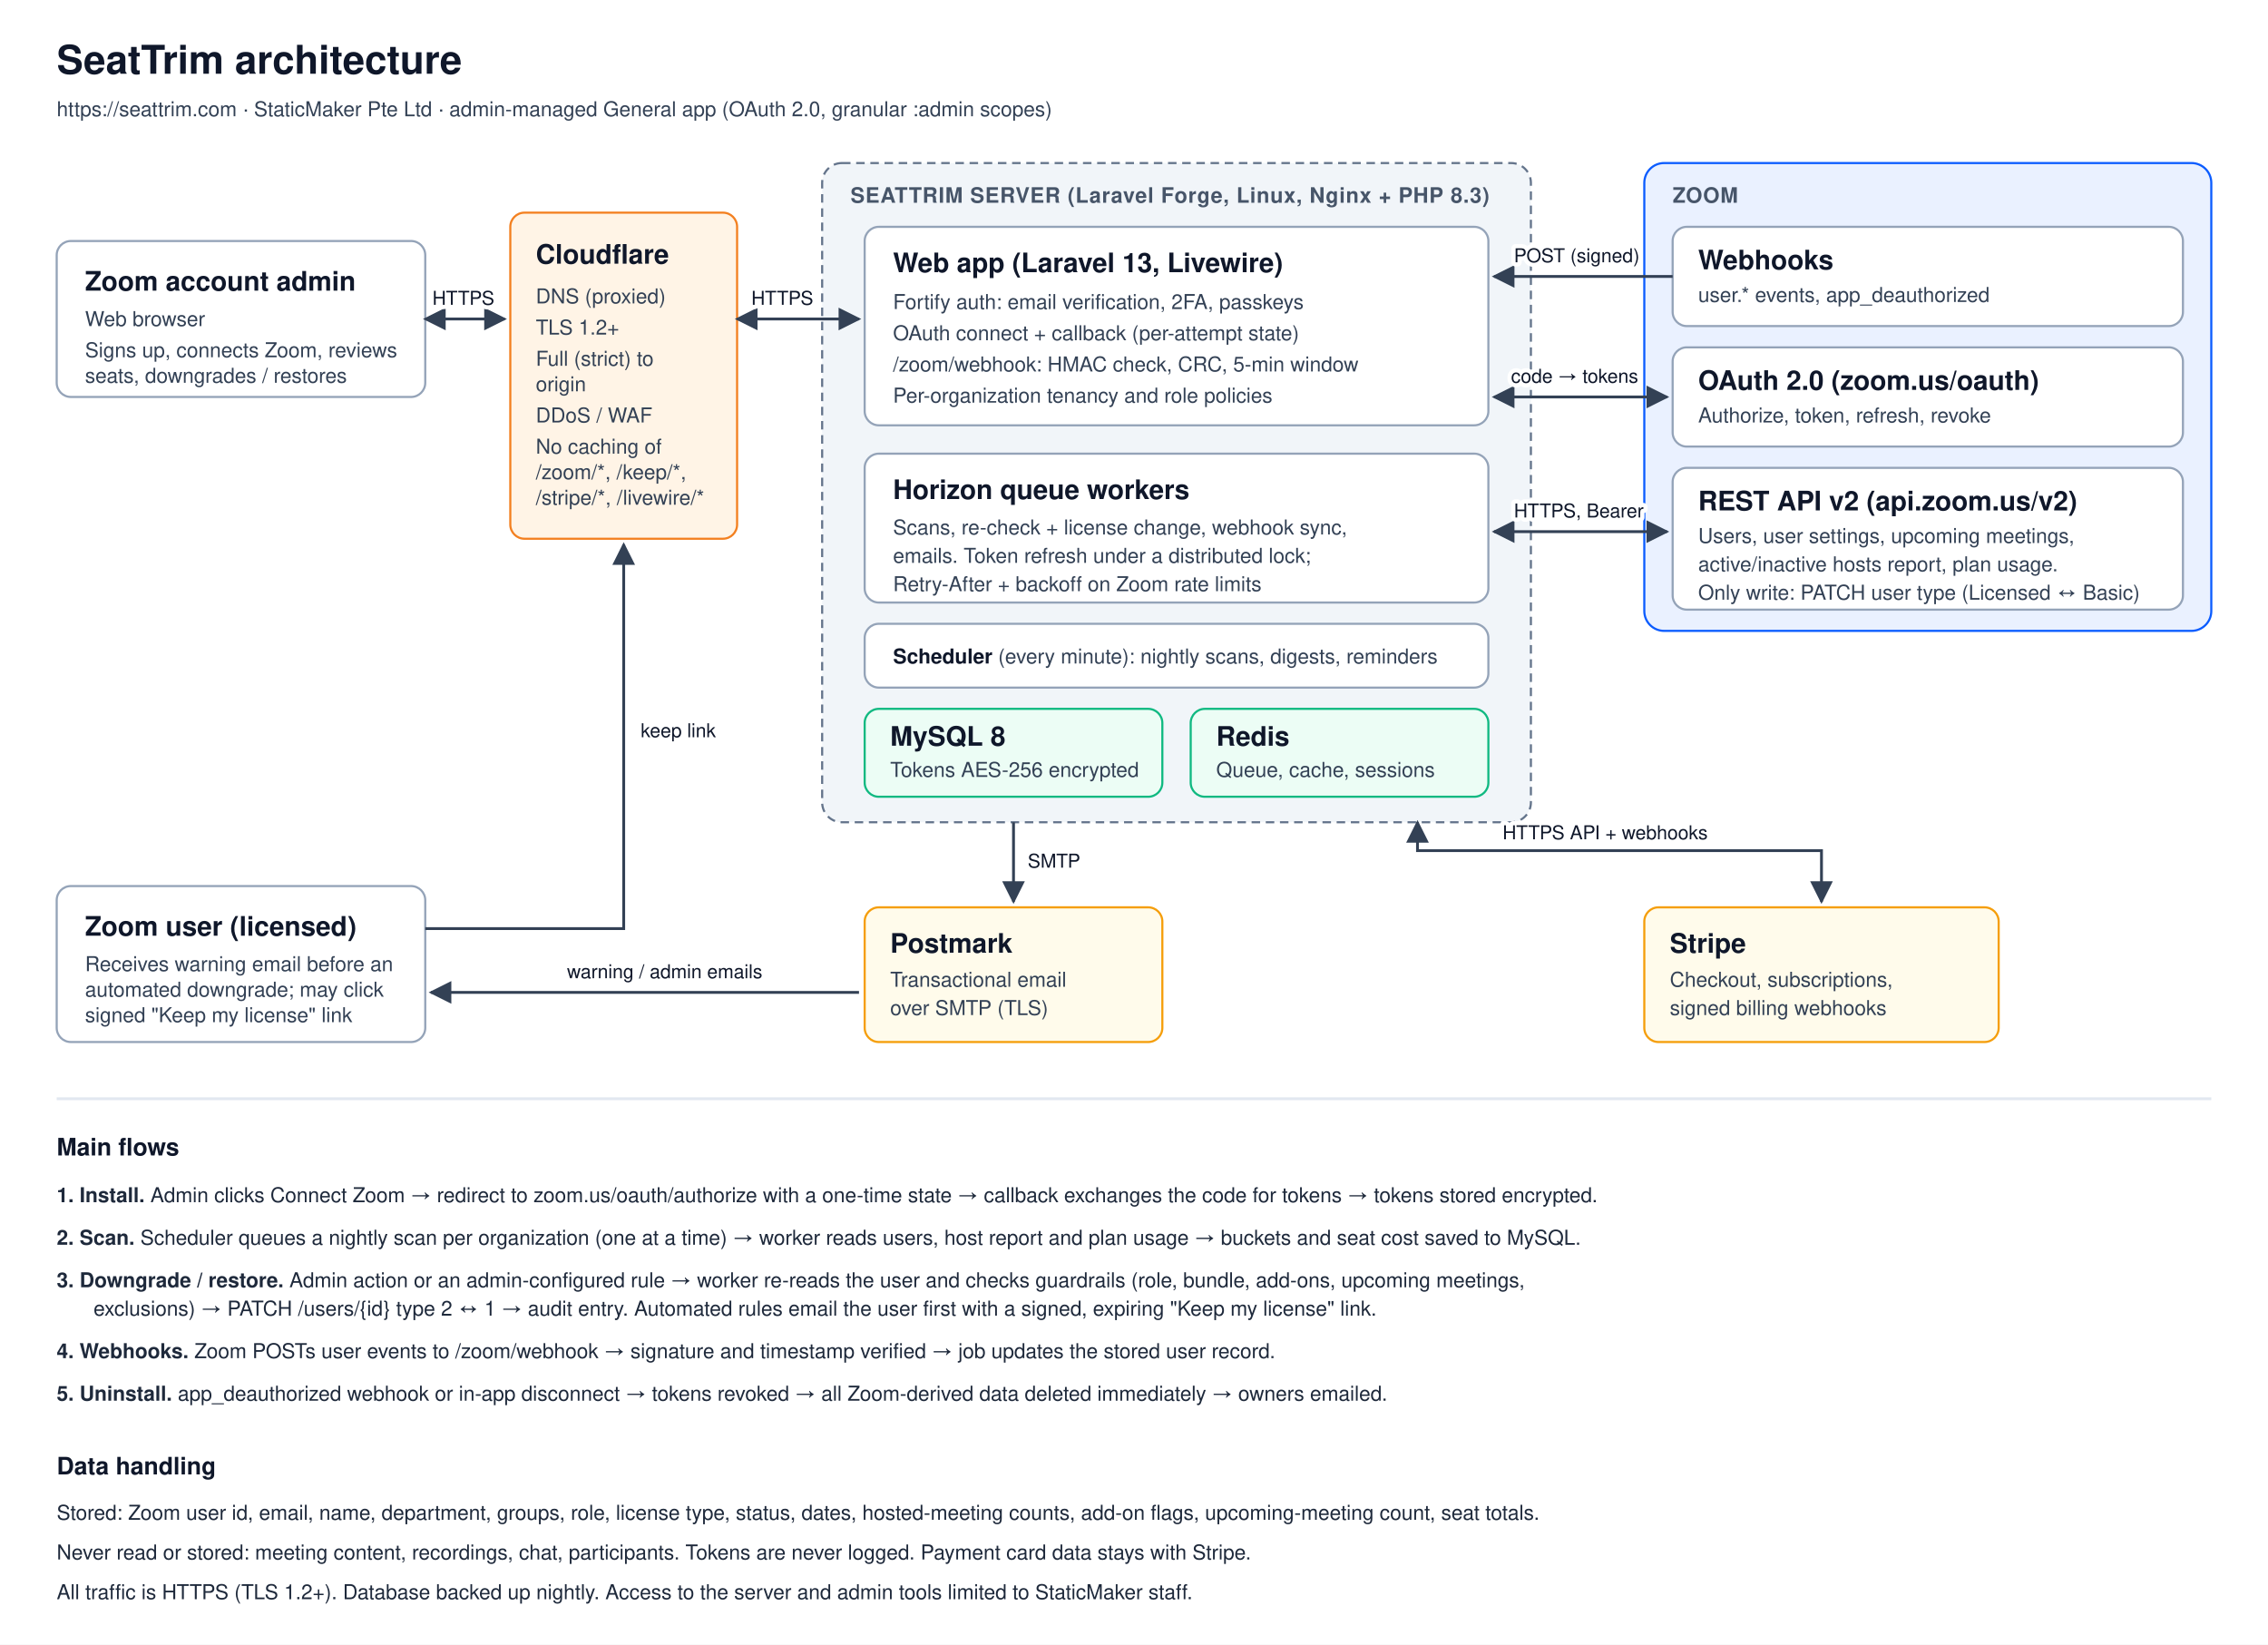
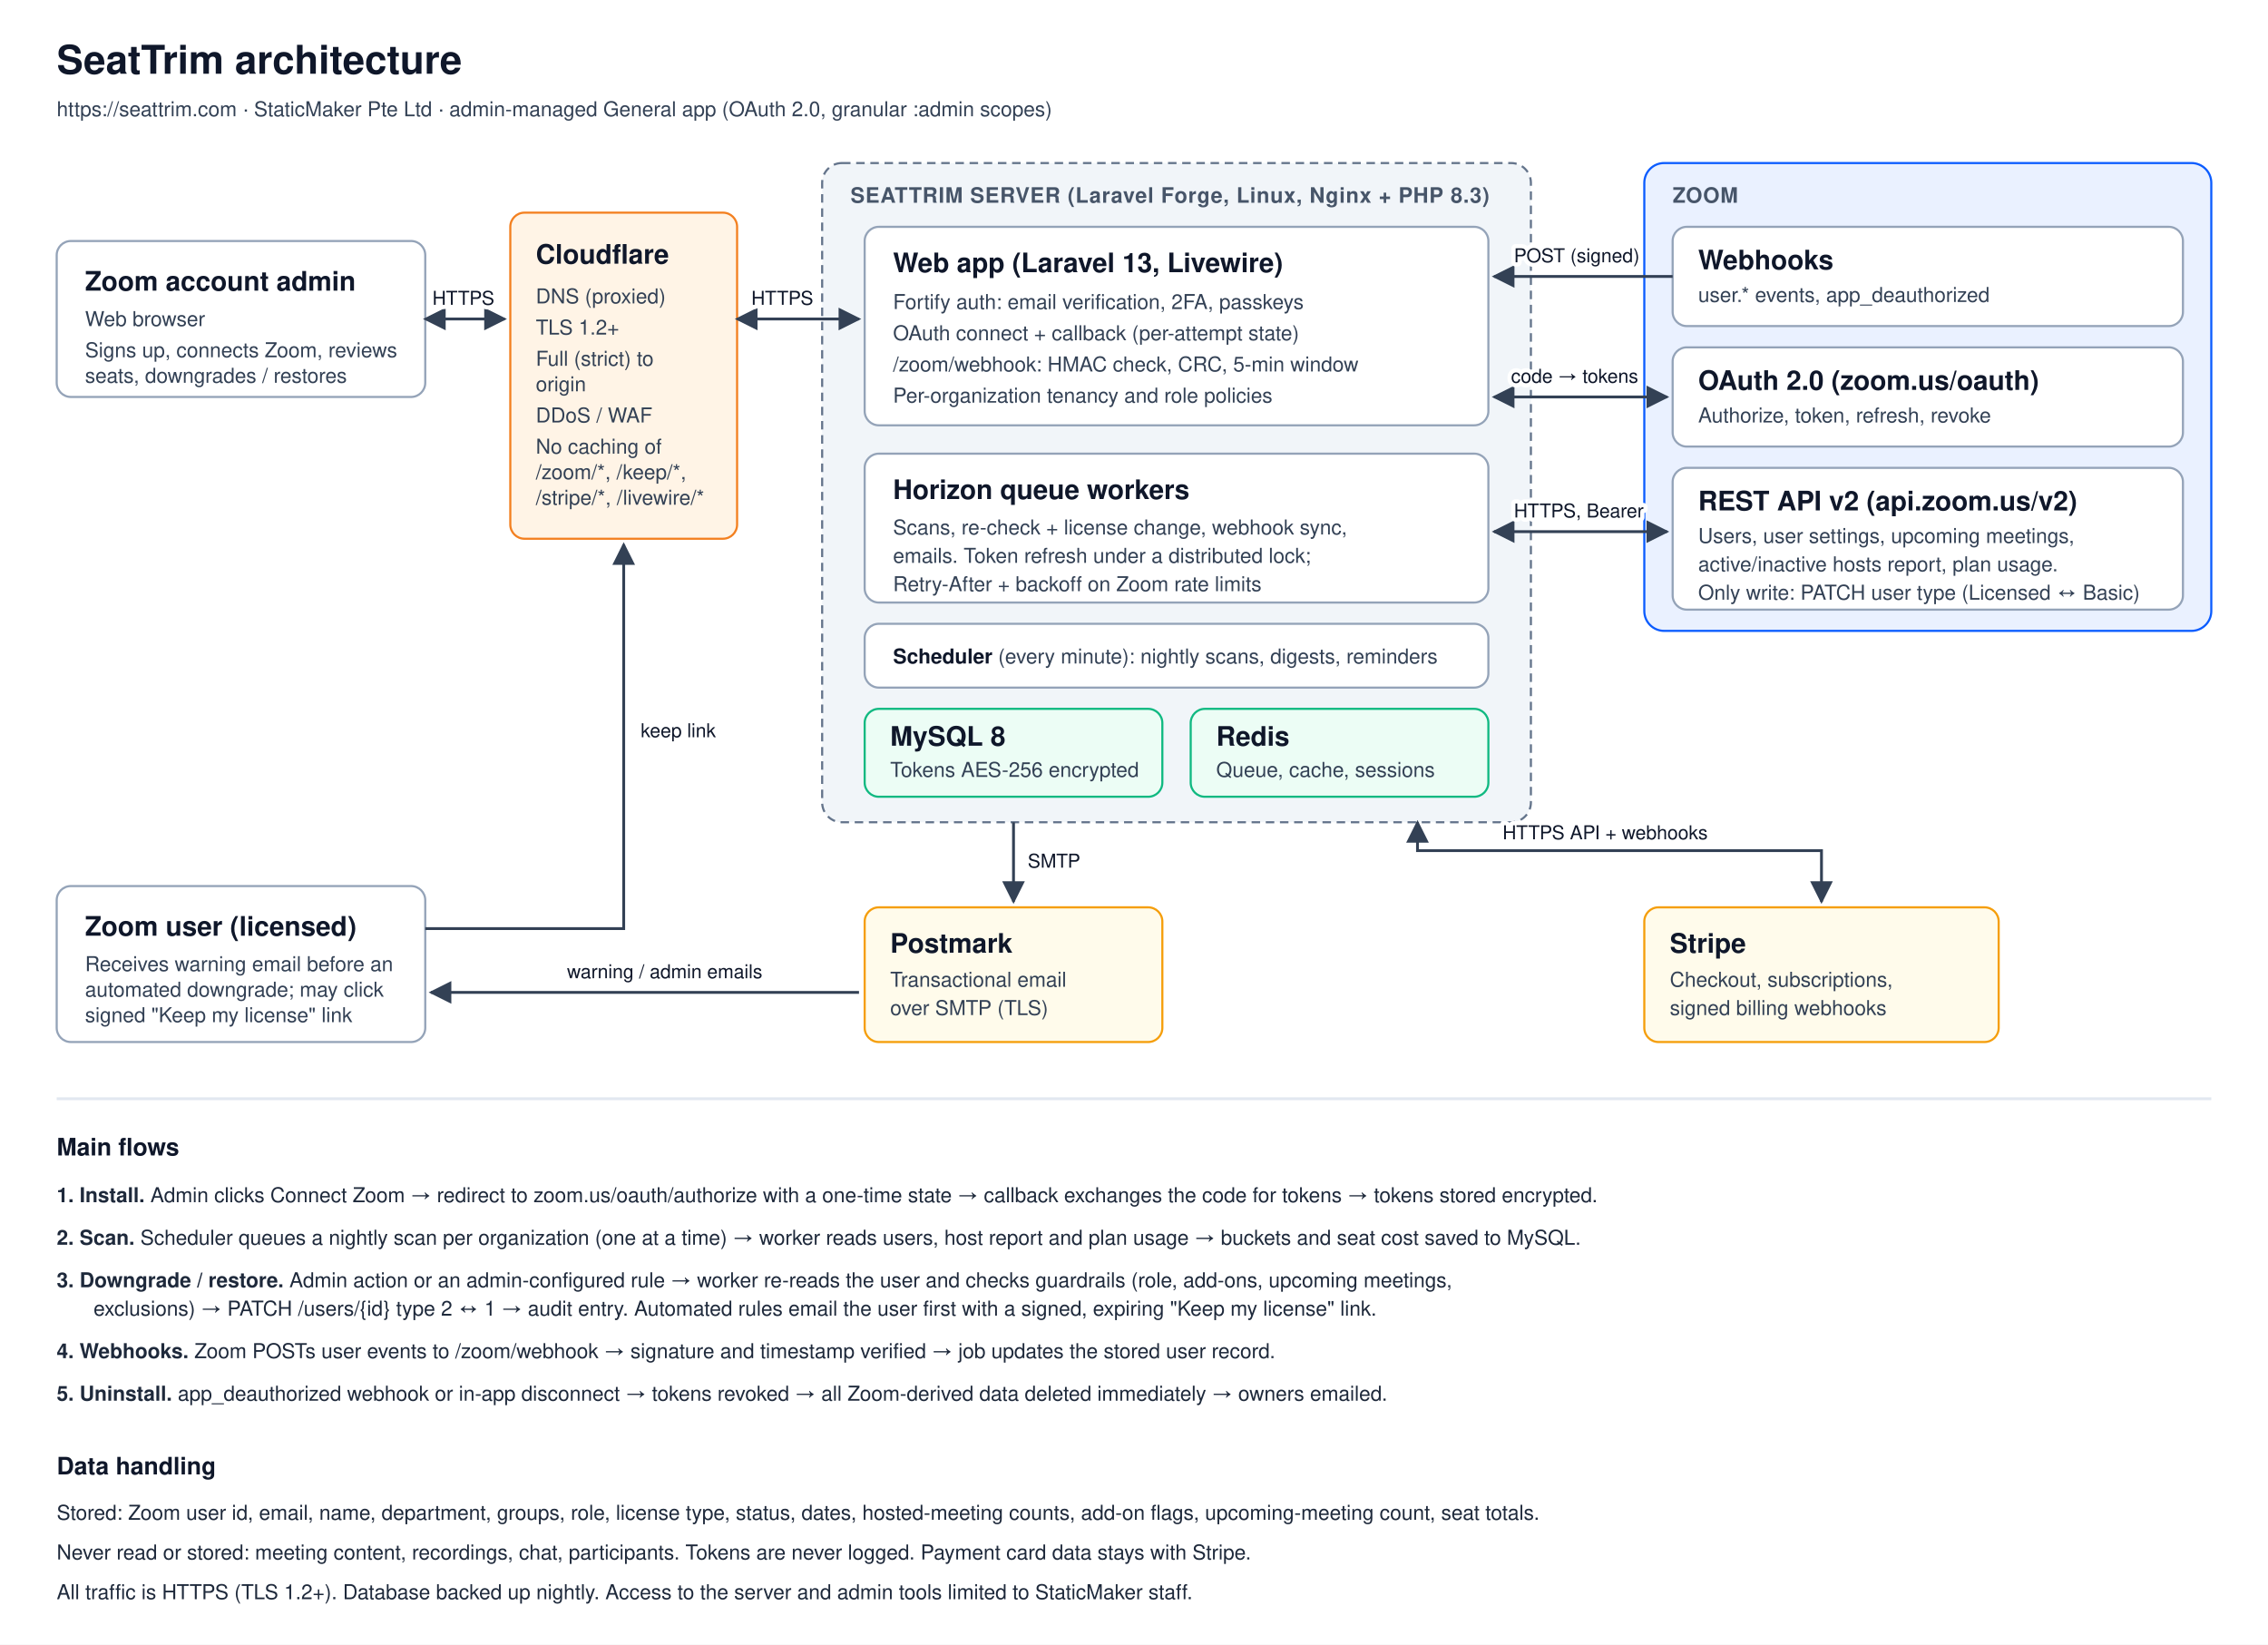
<svg xmlns="http://www.w3.org/2000/svg" width="1600" height="1160" viewBox="0 0 1600 1160" font-family="Helvetica, Arial, sans-serif">
  <defs>
    <marker id="a" viewBox="0 0 10 10" refX="9" refY="5" markerWidth="8" markerHeight="8" orient="auto-start-reverse">
      <path d="M0,0 L10,5 L0,10 z" fill="#334155" />
    </marker>
    <style>
      .t{font-size:19px;font-weight:700;fill:#0f172a}
      .s{font-size:14.5px;fill:#334155}
      .g{font-size:15px;font-weight:700;fill:#475569;letter-spacing:.5px}
      .l{font-size:13.5px;fill:#0f172a;paint-order:stroke;stroke:#fff;stroke-width:6px;stroke-linejoin:round}
      .ln{stroke:#334155;stroke-width:2;fill:none;marker-end:url(#a)}
      .bi{marker-start:url(#a)}
      .box{fill:#fff;stroke:#94a3b8;stroke-width:1.5}
      .h{font-size:17px;font-weight:700;fill:#0f172a}
      .f{font-size:14.5px;fill:#1e293b}
    </style>
  </defs>
  <rect width="1600" height="1160" fill="#fff" />
  <text x="40" y="52" font-size="28" font-weight="700" fill="#0f172a">SeatTrim architecture</text>
  <text x="40" y="82" class="s">https://seattrim.com · StaticMaker Pte Ltd · admin-managed General app (OAuth 2.0, granular :admin scopes)</text>
  <rect x="40" y="170" width="260" height="110" rx="10" class="box" />
  <text x="60" y="205" class="t">Zoom account admin</text>
  <text x="60" y="230" class="s">Web browser</text>
  <text x="60" y="252" class="s">Signs up, connects Zoom, reviews</text>
  <text x="60" y="270" class="s">seats, downgrades / restores</text>
  <rect x="40" y="625" width="260" height="110" rx="10" class="box" />
  <text x="60" y="660" class="t">Zoom user (licensed)</text>
  <text x="60" y="685" class="s">Receives warning email before an</text>
  <text x="60" y="703" class="s">automated downgrade; may click</text>
  <text x="60" y="721" class="s">signed "Keep my license" link</text>
  <rect x="360" y="150" width="160" height="230" rx="10" fill="#fff4e6" stroke="#f38020" stroke-width="1.5" />
  <text x="378" y="186" class="t">Cloudflare</text>
  <text x="378" y="214" class="s">DNS (proxied)</text>
  <text x="378" y="236" class="s">TLS 1.2+</text>
  <text x="378" y="258" class="s">Full (strict) to</text>
  <text x="378" y="276" class="s">origin</text>
  <text x="378" y="298" class="s">DDoS / WAF</text>
  <text x="378" y="320" class="s">No caching of</text>
  <text x="378" y="338" class="s">/zoom/*, /keep/*,</text>
  <text x="378" y="356" class="s">/stripe/*, /livewire/*</text>
  <rect x="580" y="115" width="500" height="465" rx="14" fill="#f1f5f9" stroke="#64748b" stroke-width="1.5" stroke-dasharray="6 4" />
  <text x="600" y="143" class="g">SEATTRIM SERVER (Laravel Forge, Linux, Nginx + PHP 8.3)</text>
  <rect x="610" y="160" width="440" height="140" rx="10" class="box" />
  <text x="630" y="192" class="t">Web app (Laravel 13, Livewire)</text>
  <text x="630" y="218" class="s">Fortify auth: email verification, 2FA, passkeys</text>
  <text x="630" y="240" class="s">OAuth connect + callback (per-attempt state)</text>
  <text x="630" y="262" class="s">/zoom/webhook: HMAC check, CRC, 5-min window</text>
  <text x="630" y="284" class="s">Per-organization tenancy and role policies</text>
  <rect x="610" y="320" width="440" height="105" rx="10" class="box" />
  <text x="630" y="352" class="t">Horizon queue workers</text>
  <text x="630" y="377" class="s">Scans, re-check + license change, webhook sync,</text>
  <text x="630" y="397" class="s">emails. Token refresh under a distributed lock;</text>
  <text x="630" y="417" class="s">Retry-After + backoff on Zoom rate limits</text>
  <rect x="610" y="440" width="440" height="45" rx="10" class="box" />
  <text x="630" y="468" class="s">
    <tspan font-weight="700" fill="#0f172a">Scheduler</tspan> (every minute): nightly scans, digests, reminders</text>
  <rect x="610" y="500" width="210" height="62" rx="10" fill="#ecfdf5" stroke="#10b981" stroke-width="1.5" />
  <text x="628" y="526" class="t">MySQL 8</text>
  <text x="628" y="548" class="s">Tokens AES-256 encrypted</text>
  <rect x="840" y="500" width="210" height="62" rx="10" fill="#ecfdf5" stroke="#10b981" stroke-width="1.5" />
  <text x="858" y="526" class="t">Redis</text>
  <text x="858" y="548" class="s">Queue, cache, sessions</text>
  <rect x="1160" y="115" width="400" height="330" rx="14" fill="#eaf1ff" stroke="#0b5cff" stroke-width="1.5" />
  <text x="1180" y="143" class="g" fill="#0b5cff">ZOOM</text>
  <rect x="1180" y="160" width="360" height="70" rx="10" class="box" />
  <text x="1198" y="190" class="t">Webhooks</text>
  <text x="1198" y="213" class="s">user.* events, app_deauthorized</text>
  <rect x="1180" y="245" width="360" height="70" rx="10" class="box" />
  <text x="1198" y="275" class="t">OAuth 2.0 (zoom.us/oauth)</text>
  <text x="1198" y="298" class="s">Authorize, token, refresh, revoke</text>
  <rect x="1180" y="330" width="360" height="100" rx="10" class="box" />
  <text x="1198" y="360" class="t">REST API v2 (api.zoom.us/v2)</text>
  <text x="1198" y="383" class="s">Users, user settings, upcoming meetings,</text>
  <text x="1198" y="403" class="s">active/inactive hosts report, plan usage.</text>
  <text x="1198" y="423" class="s">Only write: PATCH user type (Licensed ↔ Basic)</text>
  <rect x="610" y="640" width="210" height="95" rx="10" fill="#fffbeb" stroke="#f59e0b" stroke-width="1.5" />
  <text x="628" y="672" class="t">Postmark</text>
  <text x="628" y="696" class="s">Transactional email</text>
  <text x="628" y="716" class="s">over SMTP (TLS)</text>
  <rect x="1160" y="640" width="250" height="95" rx="10" fill="#fffbeb" stroke="#f59e0b" stroke-width="1.5" />
  <text x="1178" y="672" class="t">Stripe</text>
  <text x="1178" y="696" class="s">Checkout, subscriptions,</text>
  <text x="1178" y="716" class="s">signed billing webhooks</text>
  <path d="M300 225 H356" class="ln bi" />
  <text x="305" y="215" class="l">HTTPS</text>
  <path d="M520 225 H606" class="ln bi" />
  <text x="530" y="215" class="l">HTTPS</text>
  <path d="M1180 195 H1054" class="ln" />
  <text x="1068" y="185" class="l">POST (signed)</text>
  <path d="M1054 280 H1176" class="ln bi" />
  <text x="1066" y="270" class="l">code → tokens</text>
  <path d="M1054 375 H1176" class="ln bi" />
  <text x="1068" y="365" class="l">HTTPS, Bearer</text>
  <path d="M715 580 V636" class="ln" />
  <text x="725" y="612" class="l">SMTP</text>
  <path d="M606 700 H304" class="ln" />
  <text x="400" y="690" class="l">warning / admin emails</text>
  <path d="M300 655 H440 V384" class="ln" />
  <text x="452" y="520" class="l">keep link</text>
  <path d="M1000 580 V600 H1285 V636" class="ln bi" />
  <text x="1060" y="592" class="l">HTTPS API + webhooks</text>
  <line x1="40" y1="775" x2="1560" y2="775" stroke="#e2e8f0" stroke-width="2" />
  <text x="40" y="815" class="h">Main flows</text>
  <text x="40" y="848" class="f">
    <tspan font-weight="700">1. Install.</tspan> Admin clicks Connect Zoom → redirect to zoom.us/oauth/authorize with a one-time state → callback exchanges the code for tokens → tokens stored encrypted.</text>
  <text x="40" y="878" class="f">
    <tspan font-weight="700">2. Scan.</tspan> Scheduler queues a nightly scan per organization (one at a time) → worker reads users, host report and plan usage → buckets and seat cost saved to MySQL.</text>
  <text x="40" y="908" class="f">
-     <tspan font-weight="700">3. Downgrade / restore.</tspan> Admin action or an admin-configured rule → worker re-reads the user and checks guardrails (role, bundle, add-ons, upcoming meetings,</text>
+     <tspan font-weight="700">3. Downgrade / restore.</tspan> Admin action or an admin-configured rule → worker re-reads the user and checks guardrails (role, add-ons, upcoming meetings,</text>
  <text x="66" y="928" class="f">exclusions) → PATCH /users/{id} type 2 ↔ 1 → audit entry. Automated rules email the user first with a signed, expiring "Keep my license" link.</text>
  <text x="40" y="958" class="f">
    <tspan font-weight="700">4. Webhooks.</tspan> Zoom POSTs user events to /zoom/webhook → signature and timestamp verified → job updates the stored user record.</text>
  <text x="40" y="988" class="f">
    <tspan font-weight="700">5. Uninstall.</tspan> app_deauthorized webhook or in-app disconnect → tokens revoked → all Zoom-derived data deleted immediately → owners emailed.</text>
  <text x="40" y="1040" class="h">Data handling</text>
  <text x="40" y="1072" class="f">Stored: Zoom user id, email, name, department, groups, role, license type, status, dates, hosted-meeting counts, add-on flags, upcoming-meeting count, seat totals.</text>
  <text x="40" y="1100" class="f">Never read or stored: meeting content, recordings, chat, participants. Tokens are never logged. Payment card data stays with Stripe.</text>
  <text x="40" y="1128" class="f">All traffic is HTTPS (TLS 1.2+). Database backed up nightly. Access to the server and admin tools limited to StaticMaker staff.</text>
</svg>
